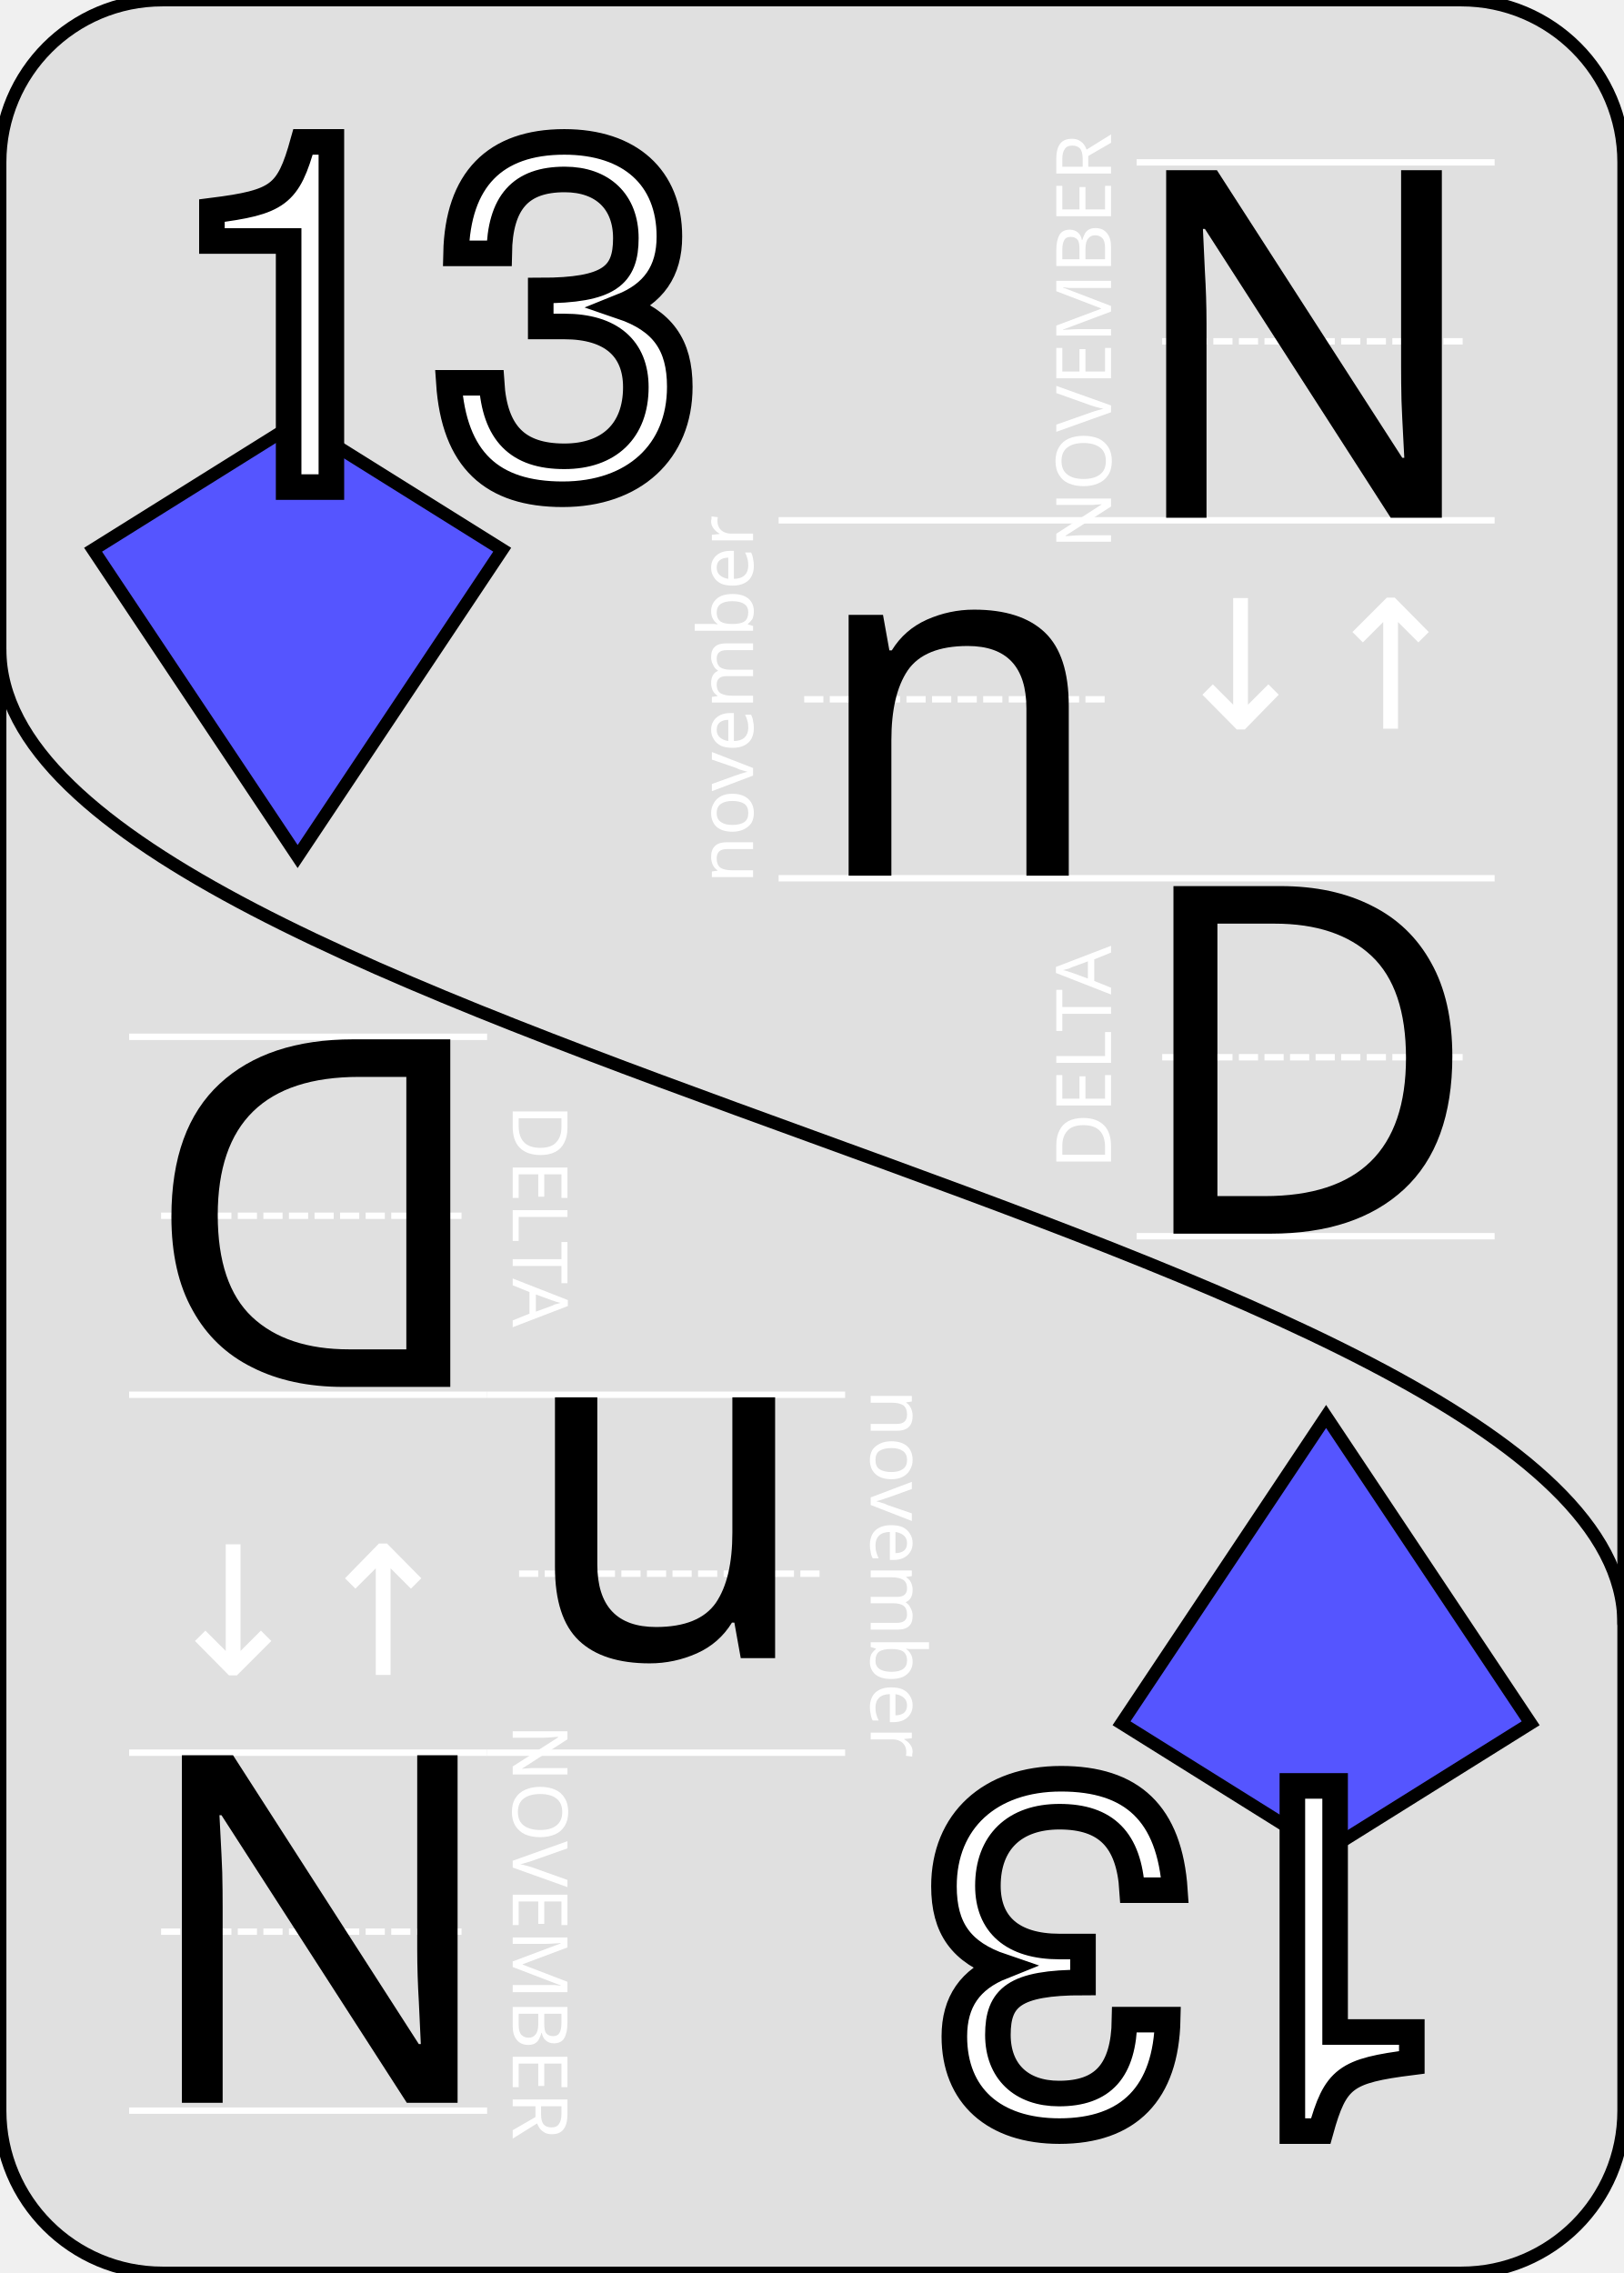
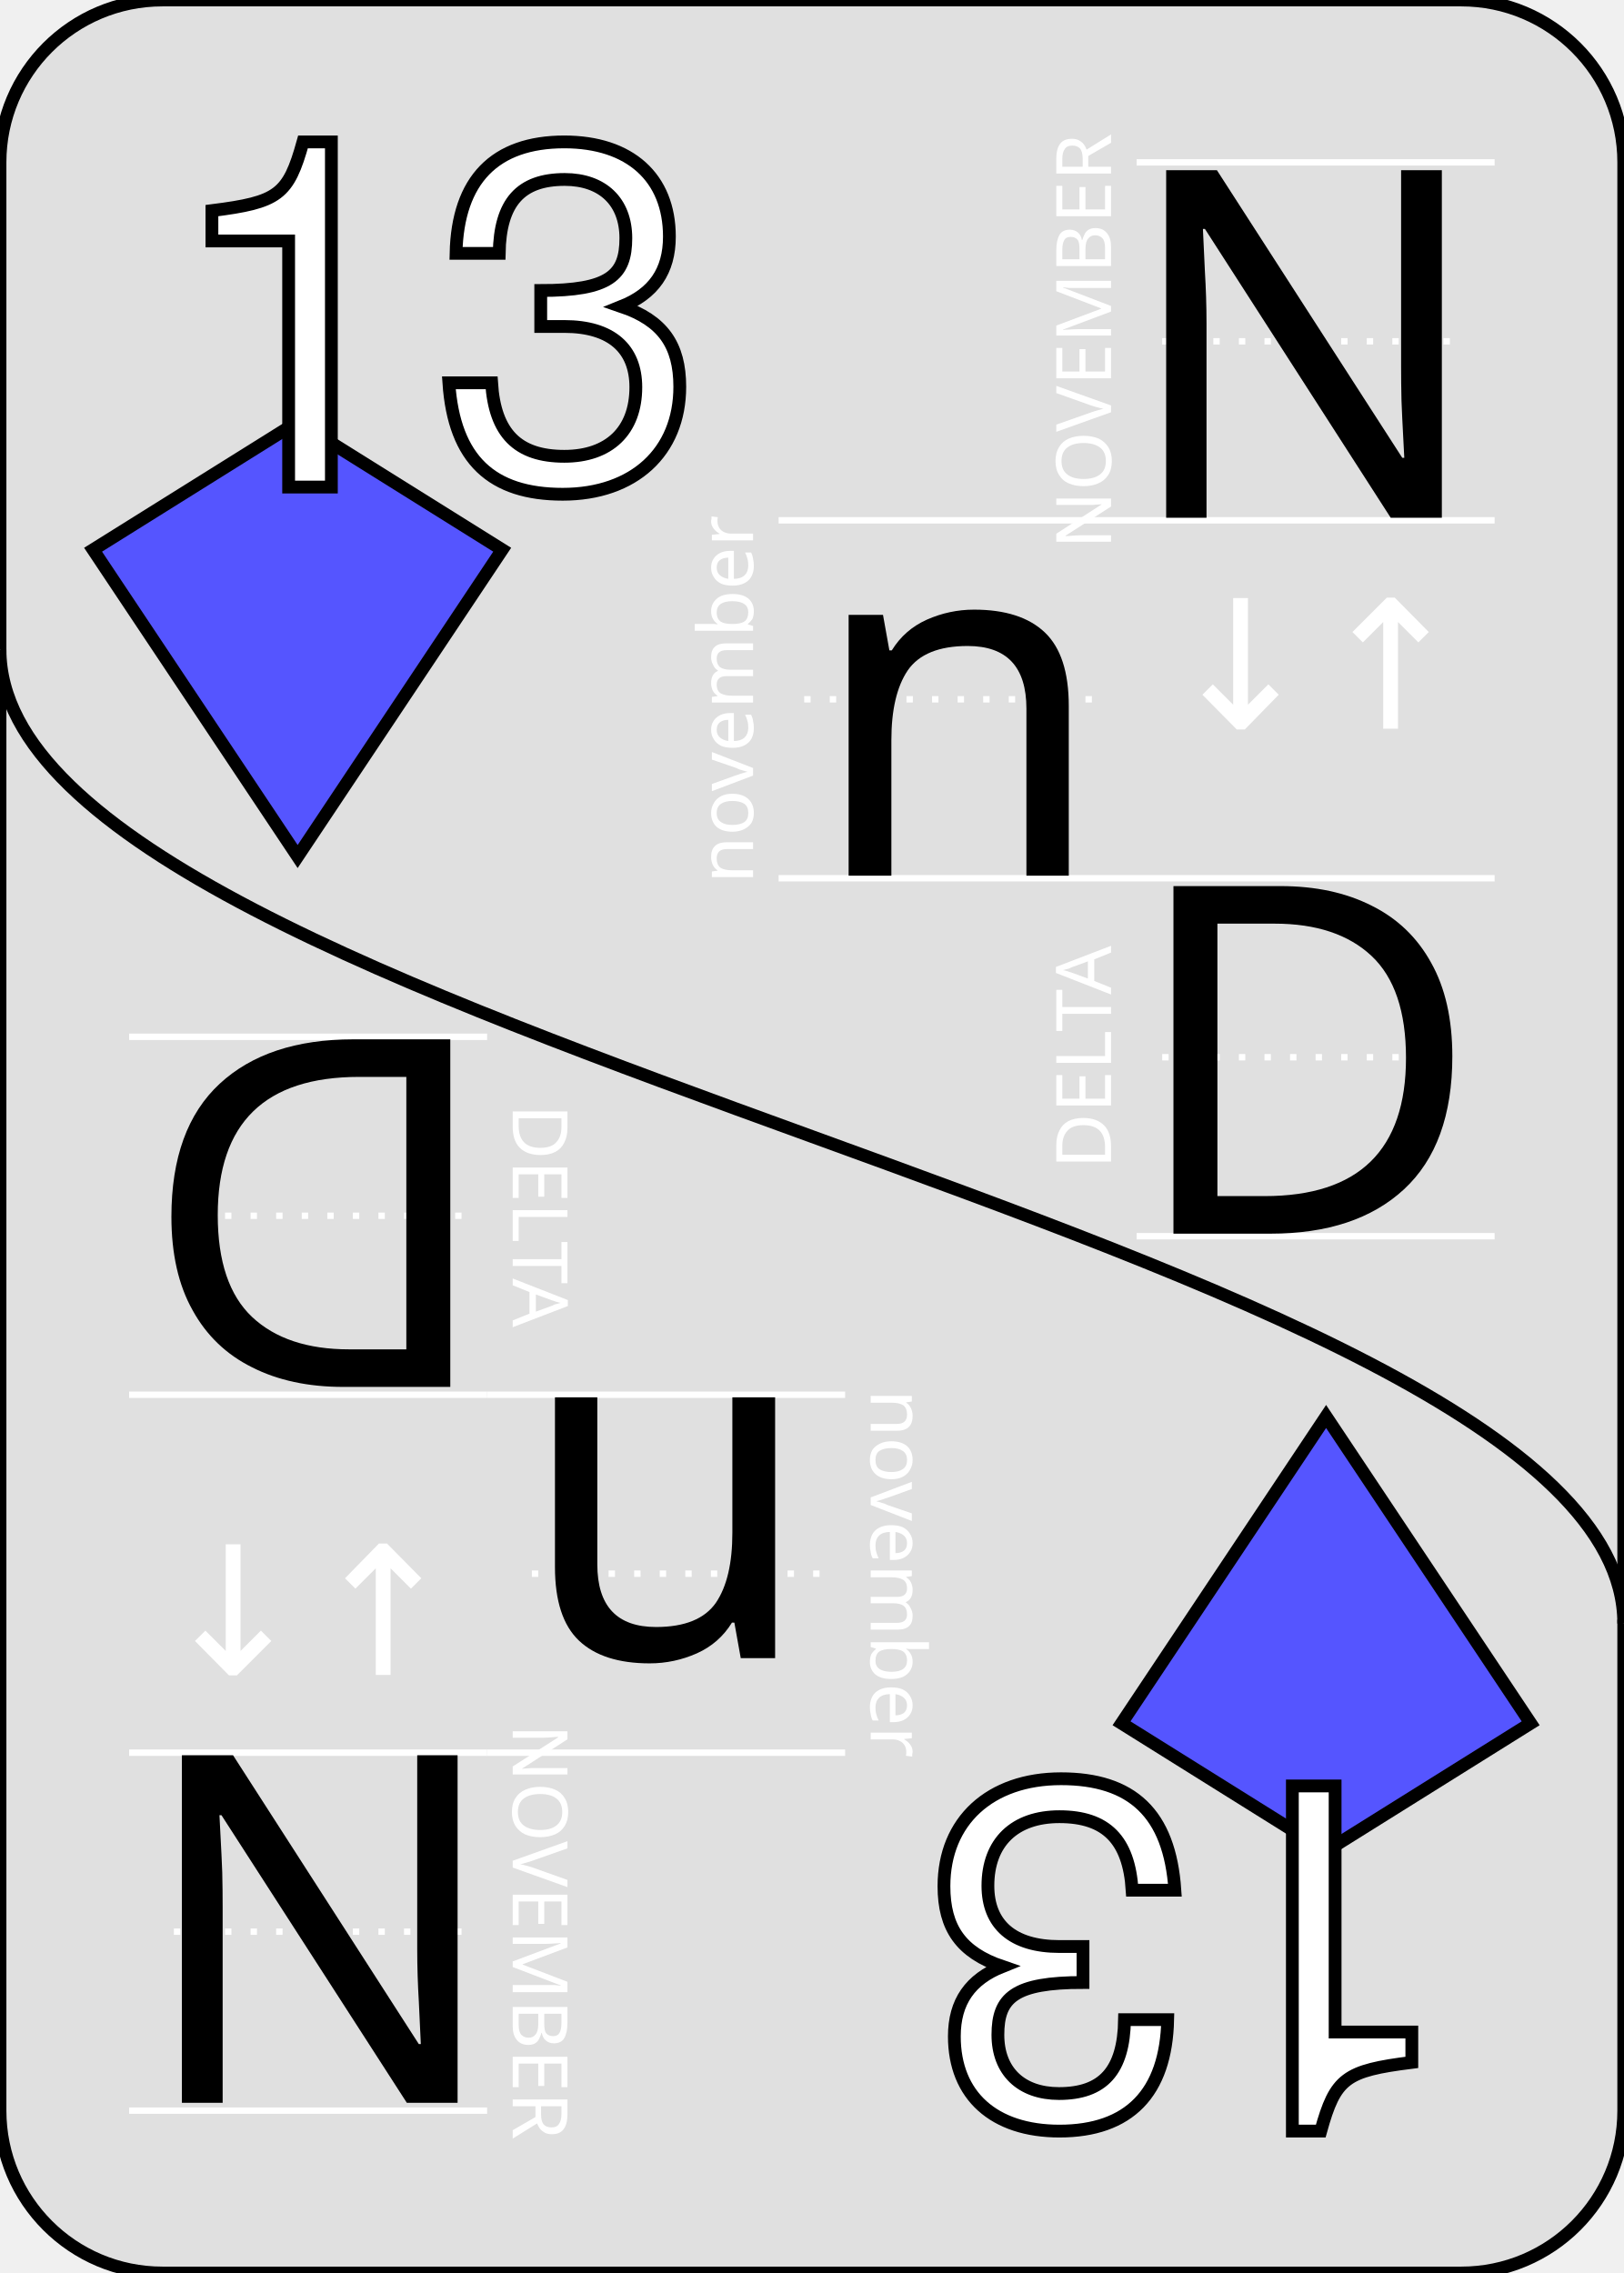
<svg xmlns="http://www.w3.org/2000/svg" xmlns:xlink="http://www.w3.org/1999/xlink" width="2.5in" height="3.5in" viewBox="0 0 63.5 88.9" version="1.1" id="svg1547">
-   <defs id="defs1544">
-     <g id="heart-full" transform="translate(-7,-14)">
-       <path style="fill:none;stroke:#000000;stroke-width:1.0;stroke-linecap:butt;stroke-linejoin:miter;stroke-opacity:1" d="M 7,14 C -5.5,3.5 2,-3 7,2 12,-3 19.5,3.5 7,14 Z" />
+   <style>
+    text { font-family:'Helvetica Neue'; font-size:19.05; line-height:1; fill:#000000;fill-opacity:1;stroke:none; }
+    g.emoji path, g.emoji ellipse, g.emoji circle  { fill:none;stroke:#000000;stroke-width:1.0;stroke-linecap:round;stroke-miterlimit:4;stroke-dasharray:none;stroke-opacity:1 }
+    text.number { fill:#ffffff;fill-opacity:1;stroke:#000000;stroke-width:0.5; }
+    g#formats-dark text { font-size:7px;fill:#ffffff; }
+    g#thumb-up text, g#thumb-down text { font-size:7px; }
+    path  { fill:none;stroke:#000000;stroke-width:1.0;stroke-linecap:butt;stroke-linejoin:miter;stroke-opacity:1; }
+    path.suit { fill:#808080;stroke:#000000;stroke-width:0.5; }
+    g#border path  { fill:#e0e0e0;fill-opacity:1;stroke:#000000;stroke-width:0.5;stroke-opacity:1;stroke-miterlimit:4;stroke-dasharray:none; }
+    g#lines path { fill:none;stroke:#ffffff;stroke-width:0.25;stroke-linecap:butt;stroke-linejoin:miter;stroke-miterlimit:4;stroke-dasharray:none;stroke-dashoffset:0;stroke-opacity:1 }
+    g#lines-dark path { fill:none;stroke:#000000;stroke-width:0.5;stroke-linecap:butt;stroke-linejoin:miter;stroke-miterlimit:4;stroke-dasharray:none;stroke-dashoffset:0;stroke-opacity:1; }
+    g#lines path.lines-center { stroke-dasharray:0.25, 0.75;}
+   </style>
+   <defs>
+     <g id="heart-full" class="emoji" transform="translate(-7,-14)">
+       <path d="M 7,14 C -5.5,3.5 2,-3 7,2 12,-3 19.5,3.5 7,14 Z" />
    </g>
-     <g id="heart-broken" transform="translate(-7,-14)">
-       <path style="fill:none;stroke:#000000;stroke-width:1;stroke-linecap:butt;stroke-linejoin:miter;stroke-opacity:1" d="M 3.119,0.918 C -0.516,1.134 -2.304,6.546 6.573,13.572 L 10.056,6.195 5.805,7.761 6.763,2.319 C 5.546,1.284 4.244,0.851 3.119,0.918 Z" />
-       <path style="fill:none;stroke:#000000;stroke-width:1;stroke-linecap:butt;stroke-linejoin:miter;stroke-opacity:1" d="M 11.598,-0.031 C 10.627,-0.087 9.524,0.229 8.459,0.983 L 6.937,5.754 12.36,4.47 6.655,12.992 c 0.148,0.146 0.298,0.292 0.453,0.44 C 17.163,6.008 15.371,0.19 11.598,-0.031 Z" />
+     <g id="heart-broken" class="emoji" transform="translate(-7,-14)">
+       <path d="M 3.119,0.918 C -0.516,1.134 -2.304,6.546 6.573,13.572            L 10.056,6.195 5.805,7.761 6.763,2.319            C 5.546,1.284 4.244,0.851 3.119,0.918 Z" />
+       <path d="M 11.598,-0.031 C 10.627,-0.087 9.524,0.229 8.459,0.983            L 6.937,5.754 12.36,4.47 6.655,12.992            c 0.148,0.146 0.298,0.292 0.453,0.44            C 17.163,6.008 15.371,0.19 11.598,-0.031 Z" />
    </g>
-     <g id="thumb">
-       <path style="fill:none;stroke:#000000;stroke-width:1;stroke-linecap:butt;stroke-linejoin:miter;stroke-opacity:1;stroke-miterlimit:4;stroke-dasharray:none" d="m 0.25,6 h 4 C 3.761,3.426 2.261,0.331 6.095,0.464 9.005,0.565 8.214,3.28 7.75,6 c 3,0 7,1 4,3 1,1 1,1 0,2 2,1 2,3 -11.5,2 z" id="thumb-hand" />
-       <path style="fill:none;stroke:#000000;stroke-width:0.5;stroke-linecap:butt;stroke-linejoin:miter;stroke-opacity:1;stroke-miterlimit:4;stroke-dasharray:none" d="m 4.722,1.807 c 0,0 0.175,2.379 1.03,2.351 0.834,-0.027 0.855,-2.351 0.855,-2.351 z" id="thumb-nail" />
+     <g id="thumb" class="emoji">
+       <path d="m 0.25,6 h 4 C 3.761,3.426 2.261,0.331 6.095,0.464           9.005,0.565 8.214,3.28 7.75,6 c 3,0 7,1 4,3 1,1 1,1 0,2 2,1 2,3 -11.5,2 z" id="thumb-hand" />
+       <path style="stroke-width:0.5" d="m 4.722,1.807 c 0,0 0.175,2.379 1.03,2.351           0.834,-0.027 0.855,-2.351 0.855,-2.351 z" id="thumb-nail" />
    </g>
-     <g id="thumb-up" transform="translate(-7,-14)">
-       <use x="0" y="0" xlink:href="#thumb" />
-       <text xml:space="preserve" text-anchor="middle" style="font-size:7px;line-height:1;font-family:sans-serif;fill:#000000;fill-opacity:1;stroke:#ffffff;stroke-width:0;stroke-miterlimit:4;stroke-dasharray:none;stroke-opacity:1" x="6" y="12">+1</text>
+     <g id="thumb-up" class="emoji" transform="translate(-7,-14)">
+       <use xlink:href="#thumb" />
+       <text text-anchor="middle" x="6" y="12">+1</text>
    </g>
-     <g id="thumb-down" transform="translate(-7,-14)">
-       <use x="0" y="0" transform="matrix(1,0,0,-1,0,14)" xlink:href="#thumb" />
-       <text xml:space="preserve" text-anchor="middle" style="font-size:7px;line-height:1;font-family:sans-serif;fill:#000000;fill-opacity:1;stroke:#ffffff;stroke-width:0;stroke-miterlimit:4;stroke-dasharray:none;stroke-opacity:1" x="7" y="7">-1</text>
+     <g id="thumb-down" class="emoji" transform="translate(-7,-14)">
+       <use transform="matrix(1,0,0,-1,0,14)" xlink:href="#thumb" />
+       <text text-anchor="middle" x="7" y="7">-1</text>
    </g>
-     <g id="sad" transform="translate(-7,-14)">
-       <ellipse style="fill:none;stroke:#000000;stroke-width:1.0;stroke-linecap:round;stroke-miterlimit:4;stroke-dasharray:none;stroke-dashoffset:3.467;stroke-opacity:1" id="sad-right-eye" cx="9.5" cy="4" rx="0.25" ry="0.75" />
-       <ellipse style="fill:none;stroke:#000000;stroke-width:1.0;stroke-linecap:round;stroke-miterlimit:4;stroke-dasharray:none;stroke-dashoffset:3.467;stroke-opacity:1" id="sad-left-eye" cx="4.5" cy="4" rx="0.25" ry="0.75" />
-       <circle style="fill:none;stroke:#000000;stroke-width:1.0;stroke-linecap:round;stroke-miterlimit:4;stroke-dasharray:none;stroke-dashoffset:3.467;stroke-opacity:1" id="sad-face" cx="7" cy="7" r="7" />
-       <path style="fill:none;stroke:#000000;stroke-width:1.0;stroke-linecap:round;stroke-linejoin:miter;stroke-miterlimit:4;stroke-dasharray:none;stroke-opacity:1" d="m 3,10 c 1.5,-3 6,-3 8,0" id="sad-frown" />
+     <g id="sad" class="emoji" transform="translate(-7,-14)">
+       <ellipse id="sad-right-eye" cx="9.5" cy="4" rx="0.25" ry="0.75" />
+       <ellipse id="sad-left-eye" cx="4.5" cy="4" rx="0.25" ry="0.75" />
+       <circle id="sad-face" cx="7" cy="7" r="7" />
+       <path d="m 3,10 c 1.5,-3 6,-3 8,0" id="sad-frown" />
    </g>
-     <g id="happy" transform="translate(-7,-14)">
-       <ellipse style="fill:none;stroke:#000000;stroke-width:1.0;stroke-linecap:round;stroke-miterlimit:4;stroke-dasharray:none;stroke-dashoffset:3.467;stroke-opacity:1" id="happy-right-eye" cx="9.5" cy="4" rx="0.25" ry="0.75" />
-       <ellipse style="fill:none;stroke:#000000;stroke-width:1.0;stroke-linecap:round;stroke-miterlimit:4;stroke-dasharray:none;stroke-dashoffset:3.467;stroke-opacity:1" id="happy-left-eye" cx="4.5" cy="4" rx="0.25" ry="0.75" />
-       <circle style="fill:none;stroke:#000000;stroke-width:1.0;stroke-linecap:round;stroke-miterlimit:4;stroke-dasharray:none;stroke-dashoffset:3.467;stroke-opacity:1" id="happy-face" cx="7" cy="7" r="7" />
-       <path style="fill:none;stroke:#000000;stroke-width:1.0;stroke-linecap:round;stroke-linejoin:miter;stroke-miterlimit:4;stroke-dasharray:none;stroke-opacity:1" d="m 3,8 c 1.5,4 6,4 8,0" id="happy-smile" />
+     <g id="happy" class="emoji" transform="translate(-7,-14)">
+       <ellipse id="happy-right-eye" cx="9.5" cy="4" rx="0.25" ry="0.75" />
+       <ellipse id="happy-left-eye" cx="4.5" cy="4" rx="0.25" ry="0.75" />
+       <circle id="happy-face" cx="7" cy="7" r="7" />
+       <path d="m 3,8 c 1.5,4 6,4 8,0" id="happy-smile" />
    </g>
-     <path id="suit-heart" transform="translate(-2.5,-14)" style="fill:#ff5555;stroke:#000000;stroke-width:0.5;stroke-linecap:butt;stroke-linejoin:miter;stroke-opacity:1" d="M 7,14 C -5.5,3.5 2,-3 7,2 12,-3 19.5,3.5 7,14 Z" />
-     <path id="suit-club" transform="translate(1,0) scale(0.80)" d="m 7.5,-8 c 0,0 2.375,-1.9 2.375,-4.534               0,-1.542 -1.369,-4.102 -4.534,-4.102 -3.165,0 -4.534,2.561               -4.534,4.102 0,2.634 2.375,4.534 2.375,4.534               -2.638,-2.055 -7.341,-0.652 -7.341,3.455 0,2.056 1.68,4.318               4.318,4.318 3.165,0 4.534,-3.455 4.534,-3.455 0,0 0.402,3.938               -1.943,6.046 h 5.182 c -2.345,-2.107 -1.943,-6.046 -1.943,-6.046 0,0               1.369,3.455 4.534,3.455 2.639,0 4.318,-2.263 4.318,-4.318 0,-4.107               -4.703,-5.51 -7.341,-3.455 z" style="fill:#55ff55;fill-opacity:1;stroke:#000000;stroke-width:0.5;stroke-linecap:butt;stroke-linejoin:miter;stroke-miterlimit:4;stroke-dasharray:none;stroke-opacity:1" />
-     <path style="fill:#5555ff;fill-opacity:1;stroke:#000000;stroke-width:0.5px;stroke-linecap:butt;stroke-linejoin:miter;stroke-opacity:1" d="m 5.29,1.75 -8,-12 8,-5 8,5 z" id="suit-diamond" />
-     <path transform="matrix(0.2,0,0,0.2,-2.5,-15)" style="fill:#555555;fill-opacity:1;stroke:#000000;stroke-width:2.5px;stroke-linecap:butt;stroke-linejoin:miter;stroke-opacity:1" d="M 13.112,27.126 C -17.91,53.625 12.262,72.925 36.79,60.273 36.665,66.67 30.803,72.893 27.039,78.719 H 53.521 C 49.644,73.056 42.911,66.689 42.933,60.273 67.975,72.301 94.607,51.326 66.821,27.126 52.332,13.835 43.275,3.494 39.861,-0.021 36.748,3.406 28.454,13.485 13.112,27.126 Z" id="suit-spade" />
+     <path id="suit-heart" class="suit" style="fill:#ff5555" transform="translate(-2.5,-14)" d="M 7,14 C -5.5,3.5 2,-3 7,2 12,-3 19.5,3.5 7,14 Z" />
+     <path id="suit-club" class="suit" style="fill:#55ff55" transform="translate(1,0) scale(0.80)" d="m 7.5,-8 c 0,0 2.375,-1.9 2.375,-4.534               0,-1.542 -1.369,-4.102 -4.534,-4.102 -3.165,0 -4.534,2.561               -4.534,4.102 0,2.634 2.375,4.534 2.375,4.534               -2.638,-2.055 -7.341,-0.652 -7.341,3.455 0,2.056 1.68,4.318               4.318,4.318 3.165,0 4.534,-3.455 4.534,-3.455 0,0 0.402,3.938               -1.943,6.046 h 5.182 c -2.345,-2.107 -1.943,-6.046 -1.943,-6.046 0,0               1.369,3.455 4.534,3.455 2.639,0 4.318,-2.263 4.318,-4.318 0,-4.107               -4.703,-5.51 -7.341,-3.455 z" />
+     <path id="suit-diamond" class="suit" style="fill:#5555ff" d="m 5.29,1.75 -8,-12 8,-5 8,5 z" />
+     <path id="suit-spade" class="suit" style="fill:#555555; stroke-width: 2.5;" transform="matrix(0.2,0,0,0.2,-2.5,-15)" d="M 13.112,27.126 C -17.91,53.625 12.262,72.925 36.79,60.273 36.665,66.67 30.803,72.893 27.039,78.719 H 53.521 C 49.644,73.056 42.911,66.689 42.933,60.273 67.975,72.301 94.607,51.326 66.821,27.126 52.332,13.835 43.275,3.494 39.861,-0.021 36.748,3.406 28.454,13.485 13.112,27.126 Z" />
    <g id="lines">
-       <path style="fill:none;stroke:#ffffff;stroke-width:0.25;stroke-linecap:butt;stroke-linejoin:miter;stroke-miterlimit:4;stroke-dasharray:none;stroke-dashoffset:0;stroke-opacity:1" d="m 0,0 14,0" id="path957-3" />
-       <path style="fill:none;stroke:#ffffff;stroke-width:0.25;stroke-linecap:butt;stroke-linejoin:miter;stroke-miterlimit:4;stroke-dasharray:0.75, 0.25;stroke-dashoffset:0;stroke-opacity:1" d="m 1,7 12,0" id="path957-2-2-2" />
-       <path style="fill:none;stroke:#ffffff;stroke-width:0.25;stroke-linecap:butt;stroke-linejoin:miter;stroke-miterlimit:4;stroke-dasharray:none;stroke-dashoffset:0;stroke-opacity:1" d="m 0,14 14,0" id="path957-2-99" />
+       <path d="m 0,0 14,0" />
+       <path class="lines-center" d="m 1,7 12,0" />
+       <path d="m 0,14 14,0" />
    </g>
    <g id="lines-dark">
-       <path style="fill:none;stroke:#000000;stroke-width:0.5;stroke-linecap:butt;stroke-linejoin:miter;stroke-miterlimit:4;stroke-dasharray:none;stroke-dashoffset:0;stroke-opacity:1" d="m 0,0 14,0" id="path957-3" />
-       <path style="fill:none;stroke:#000000;stroke-width:0.5;stroke-linecap:butt;stroke-linejoin:miter;stroke-miterlimit:4;stroke-dasharray:none;stroke-dashoffset:0;stroke-opacity:1" d="m 0,14 14,0" id="path957-2-99" />
+       <path d="m 0,0 14,0" id="path957-3" />
+       <path d="m 0,14 14,0" />
    </g>
    <g id="translate-text">
      <text xml:space="preserve" style="font-size:19.05px;line-height:1;font-family:sans-serif;fill:#000000;fill-opacity:1;stroke:#ffffff;stroke-width:0;stroke-miterlimit:4;stroke-dasharray:none;stroke-opacity:1" x="37.45" y="34.25" text-anchor="middle" id="translate">n</text>
      <text xml:space="preserve" style="font-size:19.05px;line-height:1;font-family:sans-serif;fill:#000000;fill-opacity:1;stroke:#ffffff;stroke-width:0;stroke-miterlimit:4;stroke-dasharray:none;stroke-opacity:1" x="51" y="20.25" text-anchor="middle" id="translate-up">N</text>
      <text xml:space="preserve" style="font-size:19.05px;line-height:1;font-family:sans-serif;fill:#000000;fill-opacity:1;stroke:#ffffff;stroke-width:0;stroke-miterlimit:4;stroke-dasharray:none;stroke-opacity:1" x="51" y="48.25" text-anchor="middle" id="translate-down">D</text>
    </g>
    <g id="translate-pics">
      <use x="37.45" y="34.25" xlink:href="#n" id="pic" />
      <use x="51" y="20.25" xlink:href="#N" id="pic-up" />
      <use x="51" y="48.25" xlink:href="#D" id="pic-down" />
    </g>
    <g id="formats">
      <g id="formats-up" transform="translate(44.45,6.35)">
        <use xlink:href="#lines" id="lines-up" />
        <text transform="rotate(-90) translate(-7,-1)" xml:space="preserve" text-anchor="middle" style="font-size:3px;line-height:1;font-family:sans-serif;fill:#ffffff;fill-opacity:1;stroke:#ffffff;stroke-width:0;stroke-miterlimit:4;stroke-dasharray:none;stroke-opacity:1">NOVEMBER</text>
      </g>
      <g id="formats-plain" transform="translate(30.45,20.35)">
        <use xlink:href="#lines" id="lines-plain" />
        <text transform="rotate(-90) translate(-7,-1)" xml:space="preserve" text-anchor="middle" style="font-size:3px;line-height:1;font-family:sans-serif;fill:#ffffff;fill-opacity:1;stroke:#ffffff;stroke-width:0;stroke-miterlimit:4;stroke-dasharray:none;stroke-opacity:1">november</text>
      </g>
      <g id="formats-down" transform="translate(44.45,34.35)">
        <use xlink:href="#lines" id="lines-down" />
        <text transform="rotate(-90) translate(-7,-1)" xml:space="preserve" text-anchor="middle" style="font-size:3px;line-height:1;font-family:sans-serif;fill:#ffffff;fill-opacity:1;stroke:#ffffff;stroke-width:0;stroke-miterlimit:4;stroke-dasharray:none;stroke-opacity:1">DELTA</text>
      </g>
      <text xml:space="preserve" text-anchor="middle" style="font-size:7px;line-height:1;font-family:sans-serif;fill:#ffffff;fill-opacity:1;stroke:#ffffff;stroke-width:0;stroke-miterlimit:4;stroke-dasharray:none;stroke-opacity:1" x="51.45" y="28.50">↓↑</text>
    </g>
    <g id="formats-dark">
      <g id="formats-dark-up" transform="translate(44.45,6.35)">
        <use xlink:href="#lines-dark" id="lines-dark-up" />
-         <text transform="translate(16,9)" xml:space="preserve" text-anchor="end" style="font-size:7px;line-height:1;font-family:sans-serif;fill:#ffffff;fill-opacity:1;stroke:#ffffff;stroke-width:0;stroke-miterlimit:4;stroke-dasharray:none;stroke-opacity:1">NOVEMBER</text>
+         <text transform="translate(16,9)" xml:space="preserve" text-anchor="end">NOVEMBER</text>
      </g>
      <g id="formats-dark-plain" transform="translate(30.45,20.35)">
        <use xlink:href="#lines-dark" id="lines-dark-plain" />
-         <text transform="translate(16,9)" xml:space="preserve" text-anchor="end" style="font-size:7px;line-height:1;font-family:sans-serif;fill:#ffffff;fill-opacity:1;stroke:#ffffff;stroke-width:0;stroke-miterlimit:4;stroke-dasharray:none;stroke-opacity:1">november</text>
+         <text transform="translate(16,9)" xml:space="preserve" text-anchor="end">november</text>
      </g>
      <g id="formats-dark-down" transform="translate(44.45,34.35)">
        <use xlink:href="#lines-dark" id="lines-dark-down" />
-         <text transform="translate(16,9)" xml:space="preserve" text-anchor="end" style="font-size:7px;line-height:1;font-family:sans-serif;fill:#ffffff;fill-opacity:1;stroke:#ffffff;stroke-width:0;stroke-miterlimit:4;stroke-dasharray:none;stroke-opacity:1">DELTA</text>
+         <text transform="translate(16,9)" xml:space="preserve" text-anchor="end">DELTA</text>
      </g>
-       <text xml:space="preserve" text-anchor="middle" style="font-size:25.4px;line-height:1;font-family:sans-serif;fill:#000000;fill-opacity:1;stroke:#ffffff;stroke-width:0;stroke-miterlimit:4;stroke-dasharray:none;stroke-opacity:1" x="51.45" y="36">↓↑</text>
+       <text xml:space="preserve" text-anchor="middle" style="fill:#000000;font-size:150%" x="51.45" y="36">↓↑</text>
    </g>
  </defs>
  <g id="layer1">
-     <path id="border" d="m 6.35,0 h 50.8 a 6.35,6.35 45 0 1 6.35,6.35 v 76.2 a 6.35,6.35 135 0 1 -6.35,6.35 H 6.35 A 6.35,6.35 45 0 1 0,82.55 V 6.35 A 6.35,6.35 135 0 1 6.35,0 Z" style="fill:#e0e0e0;fill-opacity:1;stroke:#000000;stroke-width:0.5;stroke-opacity:1;stroke-miterlimit:4;stroke-dasharray:none" />
-     <path style="fill:none;stroke:#000000;stroke-width:0.5;stroke-linecap:round;stroke-linejoin:miter;stroke-miterlimit:4;stroke-dasharray:none;stroke-opacity:1" d="M 0,25.4 C 0,40.4 63.5,48.5 63.5,63.5" id="separator" />
+     <g id="border">
+       <path id="border-card" d="m 6.35,0 h 50.8 a 6.35,6.35 45 0 1 6.35,6.35 v 76.2 a 6.35,6.35 135 0 1 -6.35,6.35 H 6.35 A 6.35,6.35 45 0 1 0,82.55 V 6.35 A 6.35,6.35 135 0 1 6.35,0 Z" />
+       <path id="border-separator" d="M 0,25.4 C 0,40.4 63.5,48.5 63.5,63.5" />
+     </g>
    <g id="upward">
      <use xlink:href="#formats" />
      <g id="suite-number" transform="translate(6.35,19.05)">
        <use x="0" y="12.7" xlink:href="#suit-diamond" id="suit" />
-         <text xml:space="preserve" style="font-style:normal;font-variant:normal;font-weight:normal;font-stretch:normal;font-size:19.05;line-height:1.25;font-family:'Helvetica Neue';-inkscape-font-specification:'Helvetica Neue';fill:#ffffff;fill-opacity:1;stroke:#000000;stroke-width:1;stroke-miterlimit:4;stroke-dasharray:none;stroke-opacity:1" id="number">13</text>
+         <text class="number">13</text>
      </g>
      <use xlink:href="#translate-text" />
    </g>
    <use xlink:href="#upward" transform="rotate(180,31.75,44.45)" />
  </g>
</svg>
